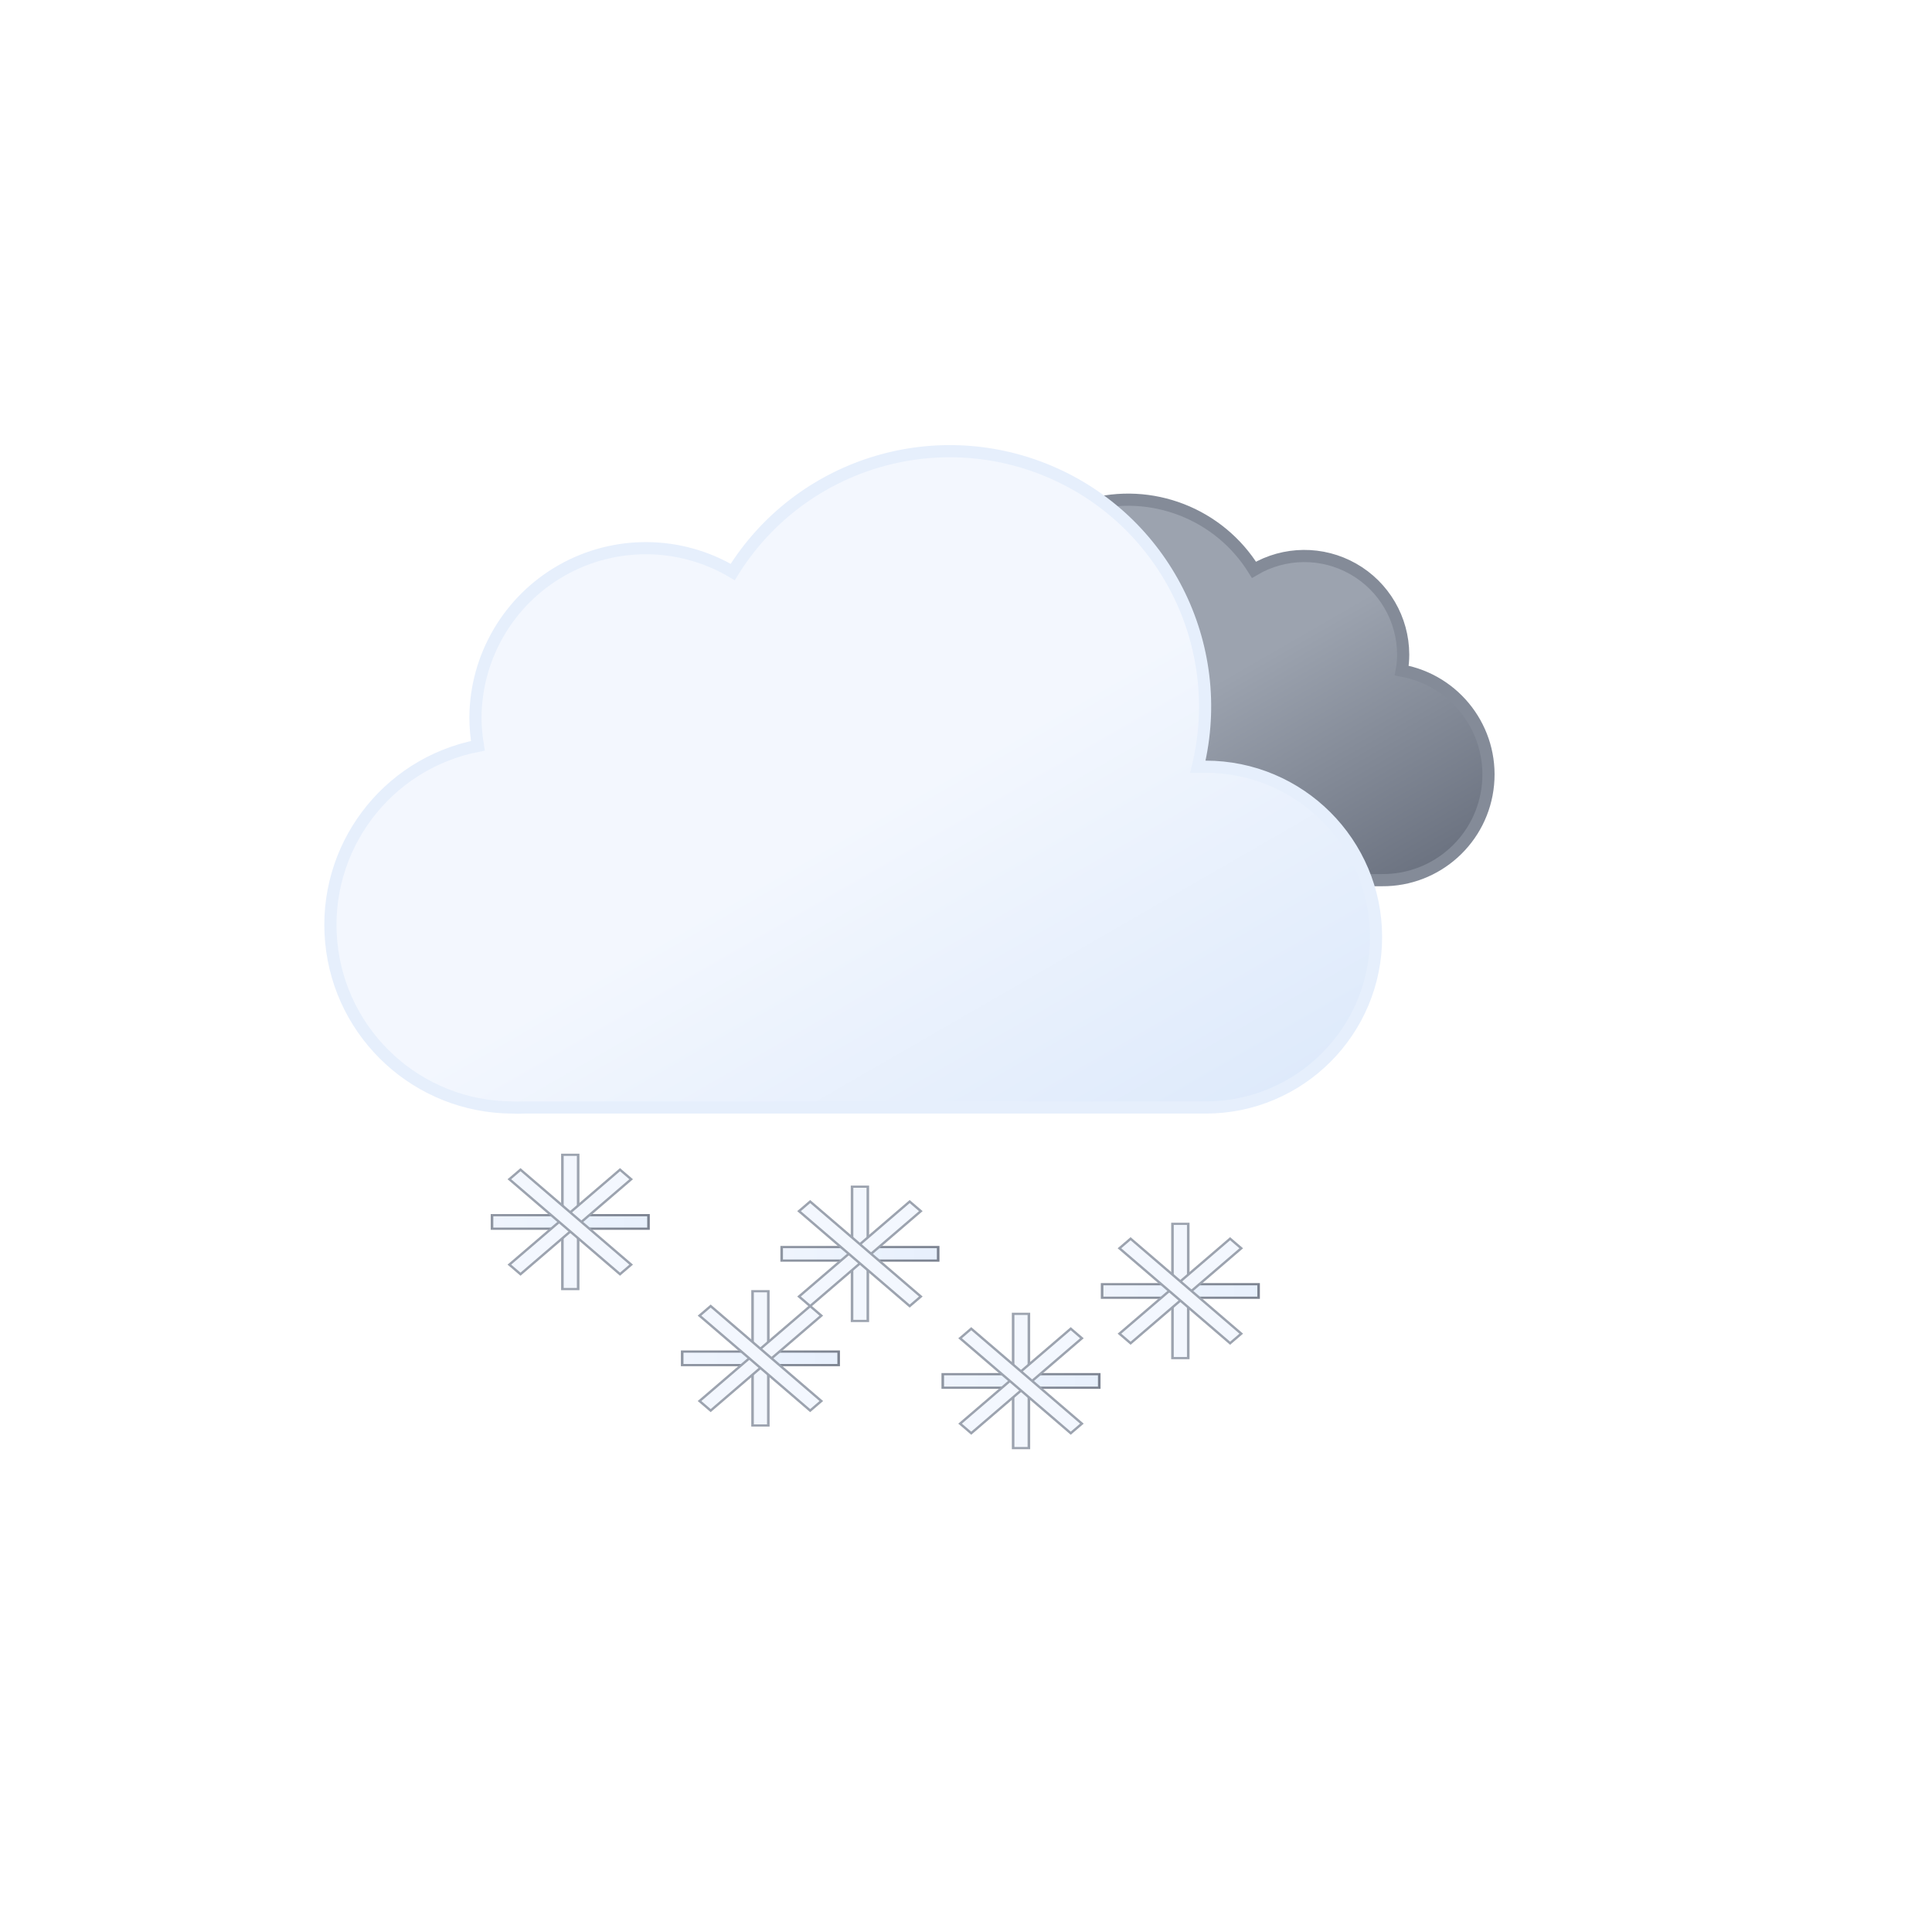
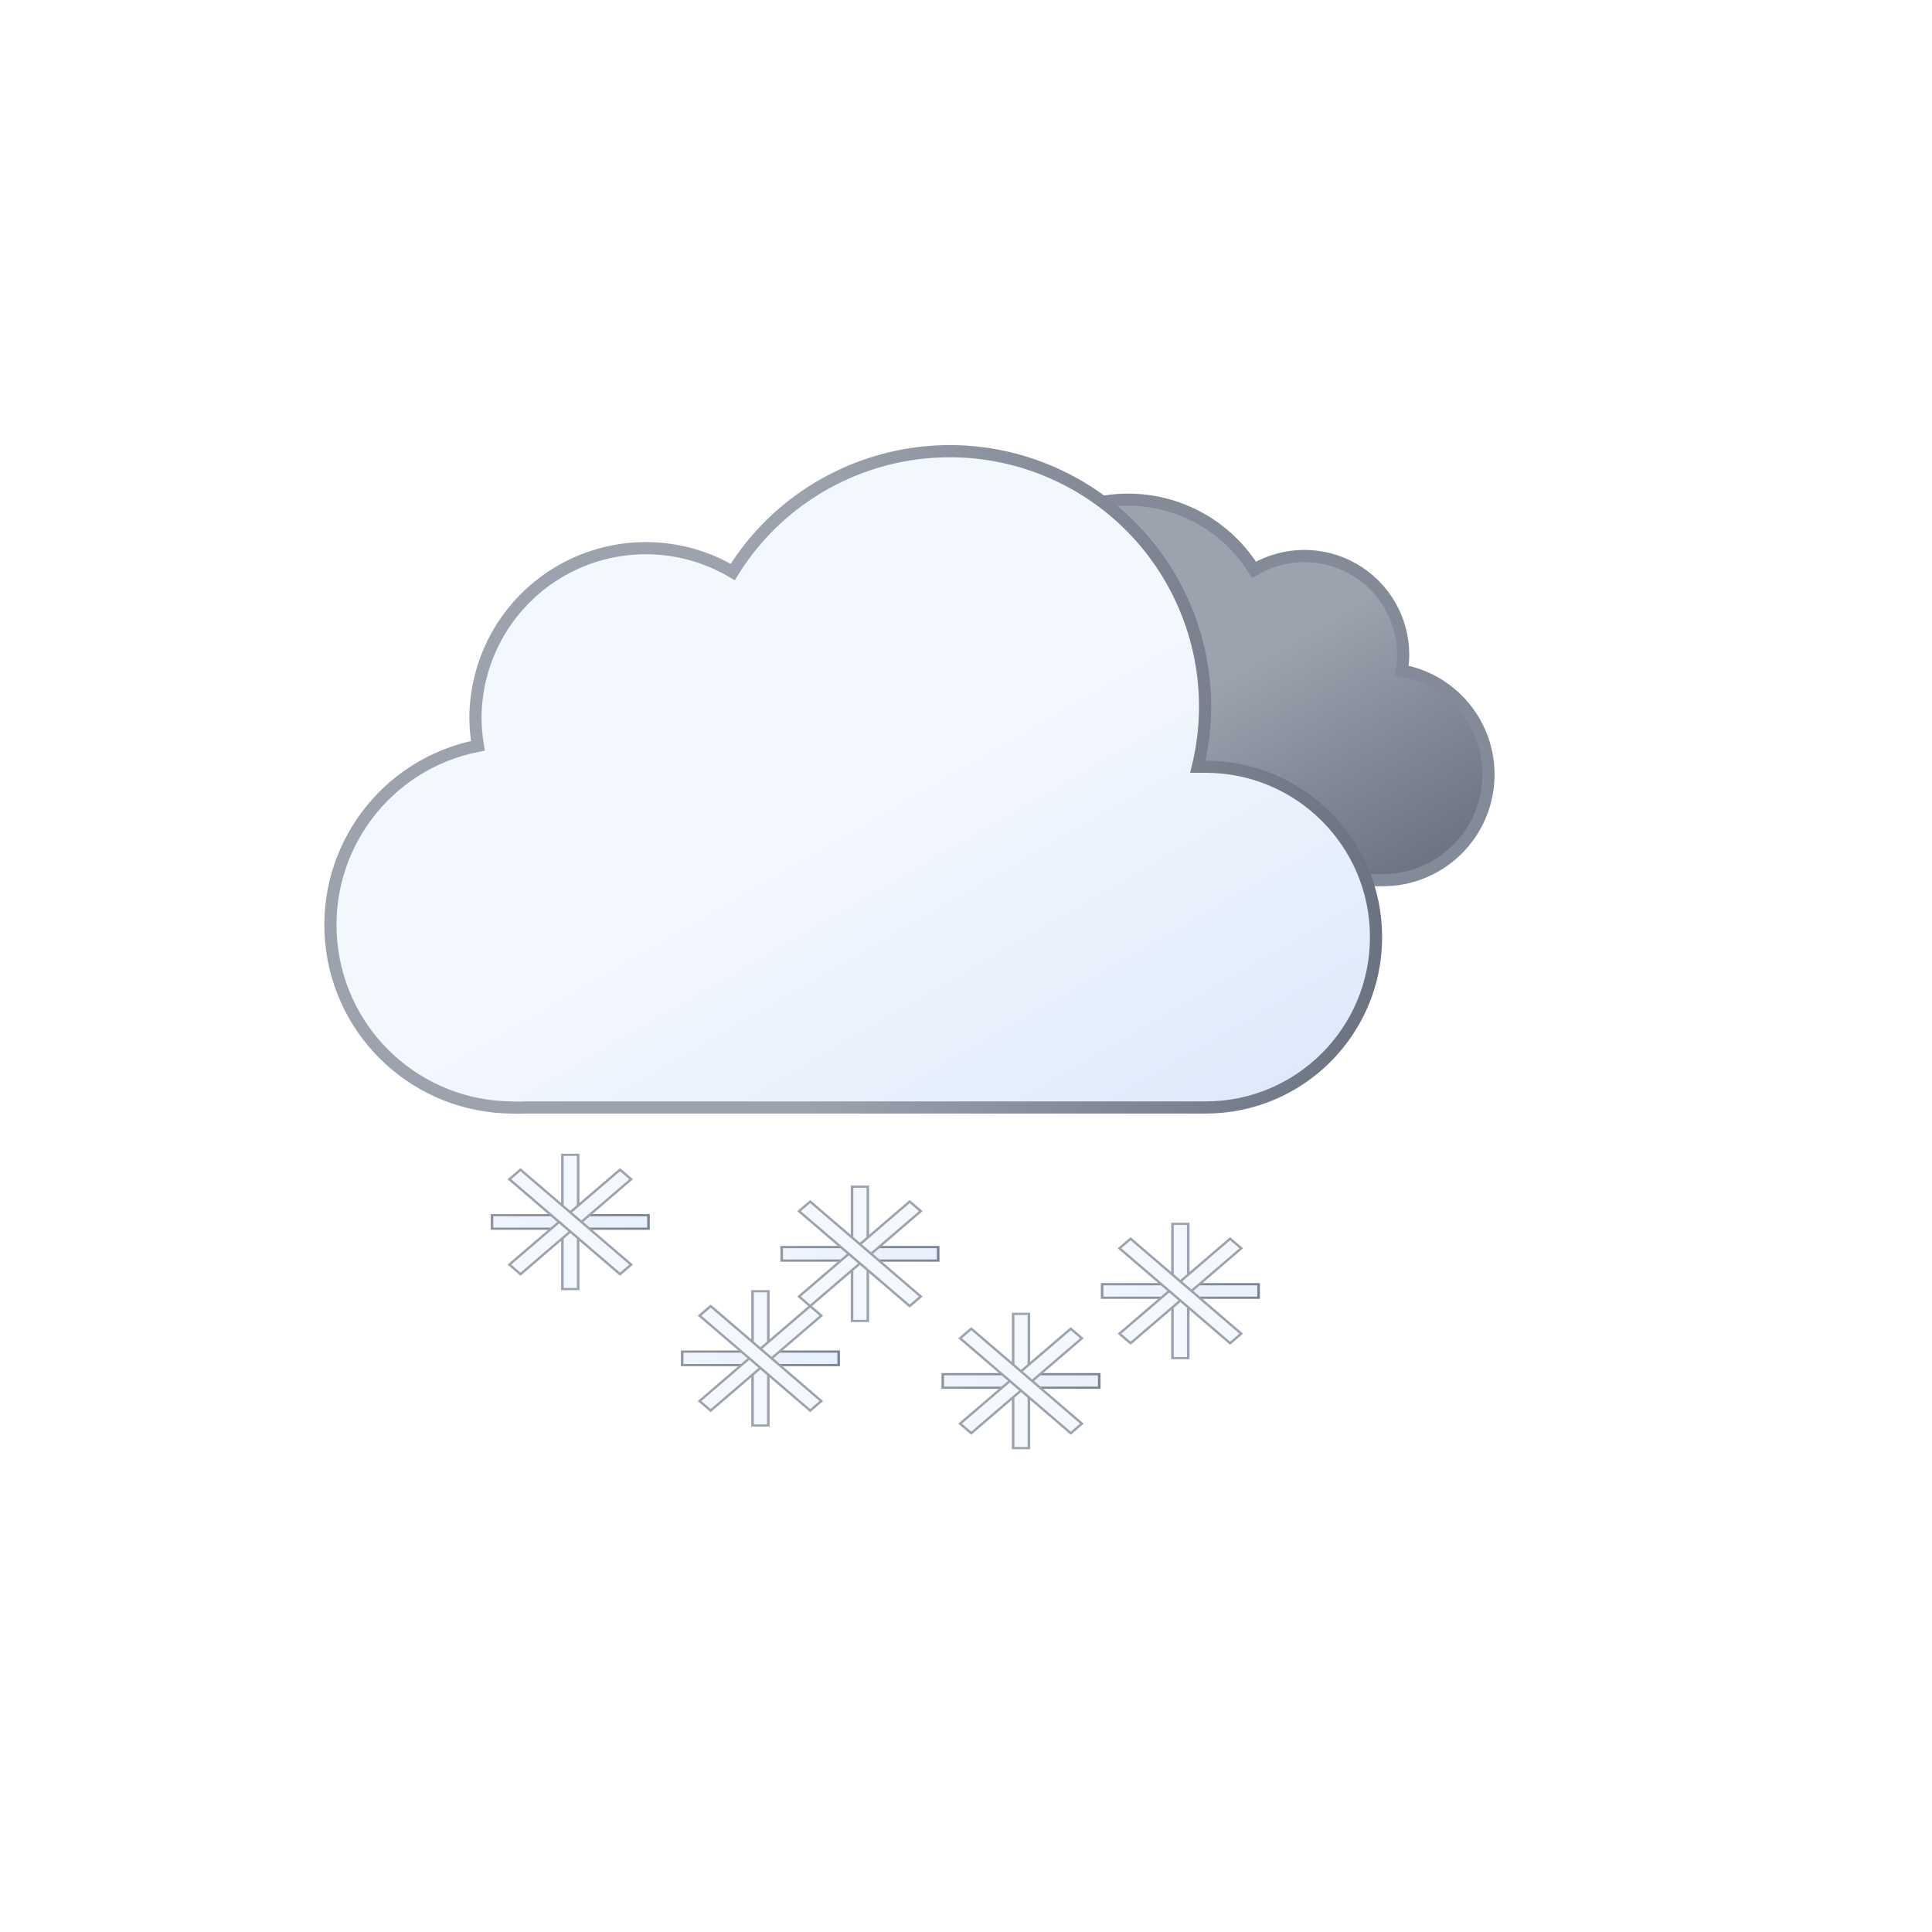
<svg xmlns="http://www.w3.org/2000/svg" xmlns:xlink="http://www.w3.org/1999/xlink" viewBox="0 0 79.374 79.374" version="1.1" id="svg22" width="300" height="300">
  <defs id="defs16">
    <linearGradient id="a" x1="40.76" y1="23" x2="50.83" y2="40.46" gradientUnits="userSpaceOnUse">
      <stop offset="0" stop-color="#9ca3af" id="stop2" />
      <stop offset="0.45" stop-color="#9ca3af" id="stop4" />
      <stop offset="1" stop-color="#6b7280" id="stop6" />
    </linearGradient>
    <linearGradient id="b" x1="22.56" y1="21.96" x2="39.2" y2="50.8" gradientUnits="userSpaceOnUse" gradientTransform="translate(3.032984)" xlink:href="#a">
      <stop offset="0" stop-color="#f3f7fe" id="stop9" />
      <stop offset="0.45" stop-color="#f3f7fe" id="stop11" />
      <stop offset="1" stop-color="#deeafb" id="stop13" />
    </linearGradient>
    <linearGradient xlink:href="#a" id="linearGradient930" gradientUnits="userSpaceOnUse" x1="40.76" y1="23" x2="50.83" y2="40.46" gradientTransform="translate(1.988014,-1.290454)" />
    <linearGradient xlink:href="#b" id="linearGradient4613" x1="-15.909" y1="60.877" x2="47.525" y2="60.877" gradientUnits="userSpaceOnUse" />
    <linearGradient xlink:href="#b" id="linearGradient4615" gradientUnits="userSpaceOnUse" x1="-15.909" y1="60.877" x2="47.525" y2="60.877" />
    <linearGradient xlink:href="#b" id="linearGradient4617" gradientUnits="userSpaceOnUse" x1="-15.909" y1="60.877" x2="47.525" y2="60.877" />
    <linearGradient xlink:href="#b" id="linearGradient4619" gradientUnits="userSpaceOnUse" x1="-15.909" y1="60.877" x2="47.525" y2="60.877" />
    <linearGradient xlink:href="#b" id="linearGradient4621" gradientUnits="userSpaceOnUse" x1="-15.909" y1="60.877" x2="47.525" y2="60.877" />
    <linearGradient xlink:href="#b" id="linearGradient4623" gradientUnits="userSpaceOnUse" x1="-15.909" y1="60.877" x2="47.525" y2="60.877" />
    <linearGradient xlink:href="#b" id="linearGradient4625" gradientUnits="userSpaceOnUse" x1="-15.909" y1="60.877" x2="47.525" y2="60.877" />
    <linearGradient xlink:href="#b" id="linearGradient4627" gradientUnits="userSpaceOnUse" x1="-15.909" y1="60.877" x2="47.525" y2="60.877" />
    <linearGradient xlink:href="#b" id="linearGradient4629" gradientUnits="userSpaceOnUse" x1="-15.909" y1="60.877" x2="47.525" y2="60.877" />
    <linearGradient xlink:href="#b" id="linearGradient4631" gradientUnits="userSpaceOnUse" x1="-15.909" y1="60.877" x2="47.525" y2="60.877" />
    <linearGradient xlink:href="#b" id="linearGradient4633" gradientUnits="userSpaceOnUse" x1="-15.909" y1="60.877" x2="47.525" y2="60.877" />
    <linearGradient xlink:href="#b" id="linearGradient4635" gradientUnits="userSpaceOnUse" x1="-15.909" y1="60.877" x2="47.525" y2="60.877" />
    <linearGradient xlink:href="#b" id="linearGradient4637" gradientUnits="userSpaceOnUse" x1="-15.909" y1="60.877" x2="47.525" y2="60.877" />
    <linearGradient xlink:href="#b" id="linearGradient4639" gradientUnits="userSpaceOnUse" x1="-15.909" y1="60.877" x2="47.525" y2="60.877" />
    <linearGradient xlink:href="#b" id="linearGradient4641" gradientUnits="userSpaceOnUse" x1="-15.909" y1="60.877" x2="47.525" y2="60.877" />
    <linearGradient xlink:href="#b" id="linearGradient4643" gradientUnits="userSpaceOnUse" x1="-15.909" y1="60.877" x2="47.525" y2="60.877" />
    <linearGradient xlink:href="#b" id="linearGradient4645" gradientUnits="userSpaceOnUse" x1="-15.909" y1="60.877" x2="47.525" y2="60.877" />
    <linearGradient xlink:href="#b" id="linearGradient4647" gradientUnits="userSpaceOnUse" x1="-15.909" y1="60.877" x2="47.525" y2="60.877" />
    <linearGradient xlink:href="#b" id="linearGradient4649" gradientUnits="userSpaceOnUse" x1="-15.909" y1="60.877" x2="47.525" y2="60.877" />
    <linearGradient xlink:href="#b" id="linearGradient4651" gradientUnits="userSpaceOnUse" x1="-15.909" y1="60.877" x2="47.525" y2="60.877" />
    <linearGradient xlink:href="#b" id="linearGradient4653" gradientUnits="userSpaceOnUse" x1="-15.909" y1="60.877" x2="47.525" y2="60.877" />
    <linearGradient xlink:href="#b" id="linearGradient4655" gradientUnits="userSpaceOnUse" x1="-15.909" y1="60.877" x2="47.525" y2="60.877" />
    <linearGradient xlink:href="#b" id="linearGradient4657" gradientUnits="userSpaceOnUse" x1="-15.909" y1="60.877" x2="47.525" y2="60.877" />
    <linearGradient xlink:href="#b" id="linearGradient4659" gradientUnits="userSpaceOnUse" x1="-15.909" y1="60.877" x2="47.525" y2="60.877" />
    <linearGradient xlink:href="#b" id="linearGradient4661" gradientUnits="userSpaceOnUse" x1="-15.909" y1="60.877" x2="47.525" y2="60.877" />
    <linearGradient xlink:href="#b" id="linearGradient4663" gradientUnits="userSpaceOnUse" x1="-15.909" y1="60.877" x2="47.525" y2="60.877" />
    <linearGradient xlink:href="#a" id="linearGradient890" x1="-15.909" y1="60.877" x2="47.525" y2="60.877" gradientUnits="userSpaceOnUse" />
+     <linearGradient xlink:href="#a" id="linearGradient891" x1="13.322" y1="32.022" x2="56.783" y2="32.022" gradientUnits="userSpaceOnUse" />
  </defs>
  <path d="m 36.218,32.16 a 4.05,4.05 0 0 0 4.05,4 h 16.51 a 4.34,4.34 0 0 0 0.81,-8.61 3.52,3.52 0 0 0 0.06,-0.66 4.06,4.06 0 0 0 -6.13,-3.48 6.08,6.08 0 0 0 -11.25,3.19 6.34,6.34 0 0 0 0.18,1.46 h -0.18 a 4.05,4.05 0 0 0 -4.05,4.1 z" stroke="#848b98" stroke-miterlimit="10" stroke-width="0.5" fill="url(#a)" id="path18" style="fill:url(#linearGradient930)" />
-   <path d="m 49.533,31.5 h -0.32 a 10.49,10.49 0 0 0 -19.11,-8 7,7 0 0 0 -10.57,6 7.21,7.21 0 0 0 0.1,1.14 7.5,7.5 0 0 0 1.4,14.86 4.19,4.19 0 0 0 0.5,0 v 0 h 28 a 7,7 0 0 0 0,-14 z" stroke="#e6effc" stroke-miterlimit="10" stroke-width="0.5" fill="url(#b)" id="path20" style="fill:url(#b);fill-opacity:1" />
+   <path d="m 49.533,31.5 h -0.32 a 10.49,10.49 0 0 0 -19.11,-8 7,7 0 0 0 -10.57,6 7.21,7.21 0 0 0 0.1,1.14 7.5,7.5 0 0 0 1.4,14.86 4.19,4.19 0 0 0 0.5,0 v 0 h 28 a 7,7 0 0 0 0,-14 z" stroke="#e6effc" stroke-miterlimit="10" stroke-width="0.5" fill="url(#b)" id="path20" style="fill:url(#b);fill-opacity:1;stroke:url(#linearGradient891)" />
  <g style="fill:#b3b3b3" transform="matrix(0.4526696,0,0,0.4051977,29.25177,29.17685)" id="g116">
    <g style="fill:url(#linearGradient4613);fill-opacity:1;stroke:url(#linearGradient890)" transform="matrix(1.096787,0,0,1.0514,-2.516025,-4.055994)" id="g116-3">
      <g style="fill:url(#linearGradient4623);fill-opacity:1;stroke:url(#linearGradient890)" id="g79" transform="translate(-38.06854,-11.8965)">
        <rect ry="0" y="64.453" x="22.159" height="1.305" width="12.949" id="rect40" style="fill:url(#linearGradient4615);fill-opacity:1;stroke-width:0.213;stroke:url(#linearGradient890)" />
        <rect transform="rotate(-90)" ry="0" y="27.982" x="-71.58" height="1.305" width="12.949" id="rect40-3" style="fill:url(#linearGradient4617);fill-opacity:1;stroke-width:0.213;stroke:url(#linearGradient890)" />
        <rect transform="rotate(-45)" ry="0" y="65.631" x="-32.264" height="1.305" width="12.949" id="rect40-6" style="fill:url(#linearGradient4619);fill-opacity:1;stroke-width:0.213;stroke:url(#linearGradient890)" />
        <rect transform="rotate(-135)" ry="0" y="-26.442" x="-72.758" height="1.305" width="12.949" id="rect40-3-7" style="fill:url(#linearGradient4621);fill-opacity:1;stroke-width:0.213;stroke:url(#linearGradient890)" />
      </g>
      <g style="fill:url(#linearGradient4633);fill-opacity:1;stroke:url(#linearGradient890)" transform="translate(-22.33275,1.25741)" id="g79-5">
        <rect ry="0" y="64.453" x="22.159" height="1.305" width="12.949" id="rect40-35" style="fill:url(#linearGradient4625);fill-opacity:1;stroke-width:0.213;stroke:url(#linearGradient890)" />
        <rect transform="rotate(-90)" ry="0" y="27.982" x="-71.58" height="1.305" width="12.949" id="rect40-3-6" style="fill:url(#linearGradient4627);fill-opacity:1;stroke-width:0.213;stroke:url(#linearGradient890)" />
        <rect transform="rotate(-45)" ry="0" y="65.631" x="-32.264" height="1.305" width="12.949" id="rect40-6-2" style="fill:url(#linearGradient4629);fill-opacity:1;stroke-width:0.213;stroke:url(#linearGradient890)" />
        <rect transform="rotate(-135)" ry="0" y="-26.442" x="-72.758" height="1.305" width="12.949" id="rect40-3-7-9" style="fill:url(#linearGradient4631);fill-opacity:1;stroke-width:0.213;stroke:url(#linearGradient890)" />
      </g>
      <g style="fill:url(#linearGradient4643);fill-opacity:1;stroke:url(#linearGradient890)" id="g191" transform="translate(-0.7702704,3.438635)">
        <rect ry="0" y="64.453" x="22.159" height="1.305" width="12.949" id="rect40-2" style="fill:url(#linearGradient4635);fill-opacity:1;stroke-width:0.213;stroke:url(#linearGradient890)" />
        <rect transform="rotate(-90)" ry="0" y="27.982" x="-71.58" height="1.305" width="12.949" id="rect40-3-70" style="fill:url(#linearGradient4637);fill-opacity:1;stroke-width:0.213;stroke:url(#linearGradient890)" />
        <rect transform="rotate(-45)" ry="0" y="65.631" x="-32.264" height="1.305" width="12.949" id="rect40-6-9" style="fill:url(#linearGradient4639);fill-opacity:1;stroke-width:0.213;stroke:url(#linearGradient890)" />
        <rect transform="rotate(-135)" ry="0" y="-26.442" x="-72.758" height="1.305" width="12.949" id="rect40-3-7-3" style="fill:url(#linearGradient4641);fill-opacity:1;stroke-width:0.213;stroke:url(#linearGradient890)" />
      </g>
      <g style="fill:url(#linearGradient4653);fill-opacity:1;stroke:url(#linearGradient890)" transform="translate(12.41644,-5.23846)" id="g79-8">
        <rect style="fill:url(#linearGradient4645);fill-opacity:1;stroke-width:0.213;stroke:url(#linearGradient890)" id="rect40-7" width="12.949" height="1.305" x="22.159" y="64.453" ry="0" />
        <rect style="fill:url(#linearGradient4647);fill-opacity:1;stroke-width:0.213;stroke:url(#linearGradient890)" id="rect40-3-9" width="12.949" height="1.305" x="-71.58" y="27.982" ry="0" transform="rotate(-90)" />
        <rect style="fill:url(#linearGradient4649);fill-opacity:1;stroke-width:0.213;stroke:url(#linearGradient890)" id="rect40-6-20" width="12.949" height="1.305" x="-32.264" y="65.631" ry="0" transform="rotate(-45)" />
        <rect style="fill:url(#linearGradient4651);fill-opacity:1;stroke-width:0.213;stroke:url(#linearGradient890)" id="rect40-3-7-2" width="12.949" height="1.305" x="-72.758" y="-26.442" ry="0" transform="rotate(-135)" />
      </g>
      <g style="fill:url(#linearGradient4663);fill-opacity:1;stroke:url(#linearGradient890)" id="g79-6" transform="translate(-14.09895,-8.821281)">
        <rect ry="0" y="64.453" x="22.159" height="1.305" width="12.949" id="rect40-0" style="fill:url(#linearGradient4655);fill-opacity:1;stroke-width:0.213;stroke:url(#linearGradient890)" />
        <rect transform="rotate(-90)" ry="0" y="27.982" x="-71.58" height="1.305" width="12.949" id="rect40-3-62" style="fill:url(#linearGradient4657);fill-opacity:1;stroke-width:0.213;stroke:url(#linearGradient890)" />
        <rect transform="rotate(-45)" ry="0" y="65.631" x="-32.264" height="1.305" width="12.949" id="rect40-6-6" style="fill:url(#linearGradient4659);fill-opacity:1;stroke-width:0.213;stroke:url(#linearGradient890)" />
        <rect transform="rotate(-135)" ry="0" y="-26.442" x="-72.758" height="1.305" width="12.949" id="rect40-3-7-1" style="fill:url(#linearGradient4661);fill-opacity:1;stroke-width:0.213;stroke:url(#linearGradient890)" />
      </g>
    </g>
  </g>
</svg>
